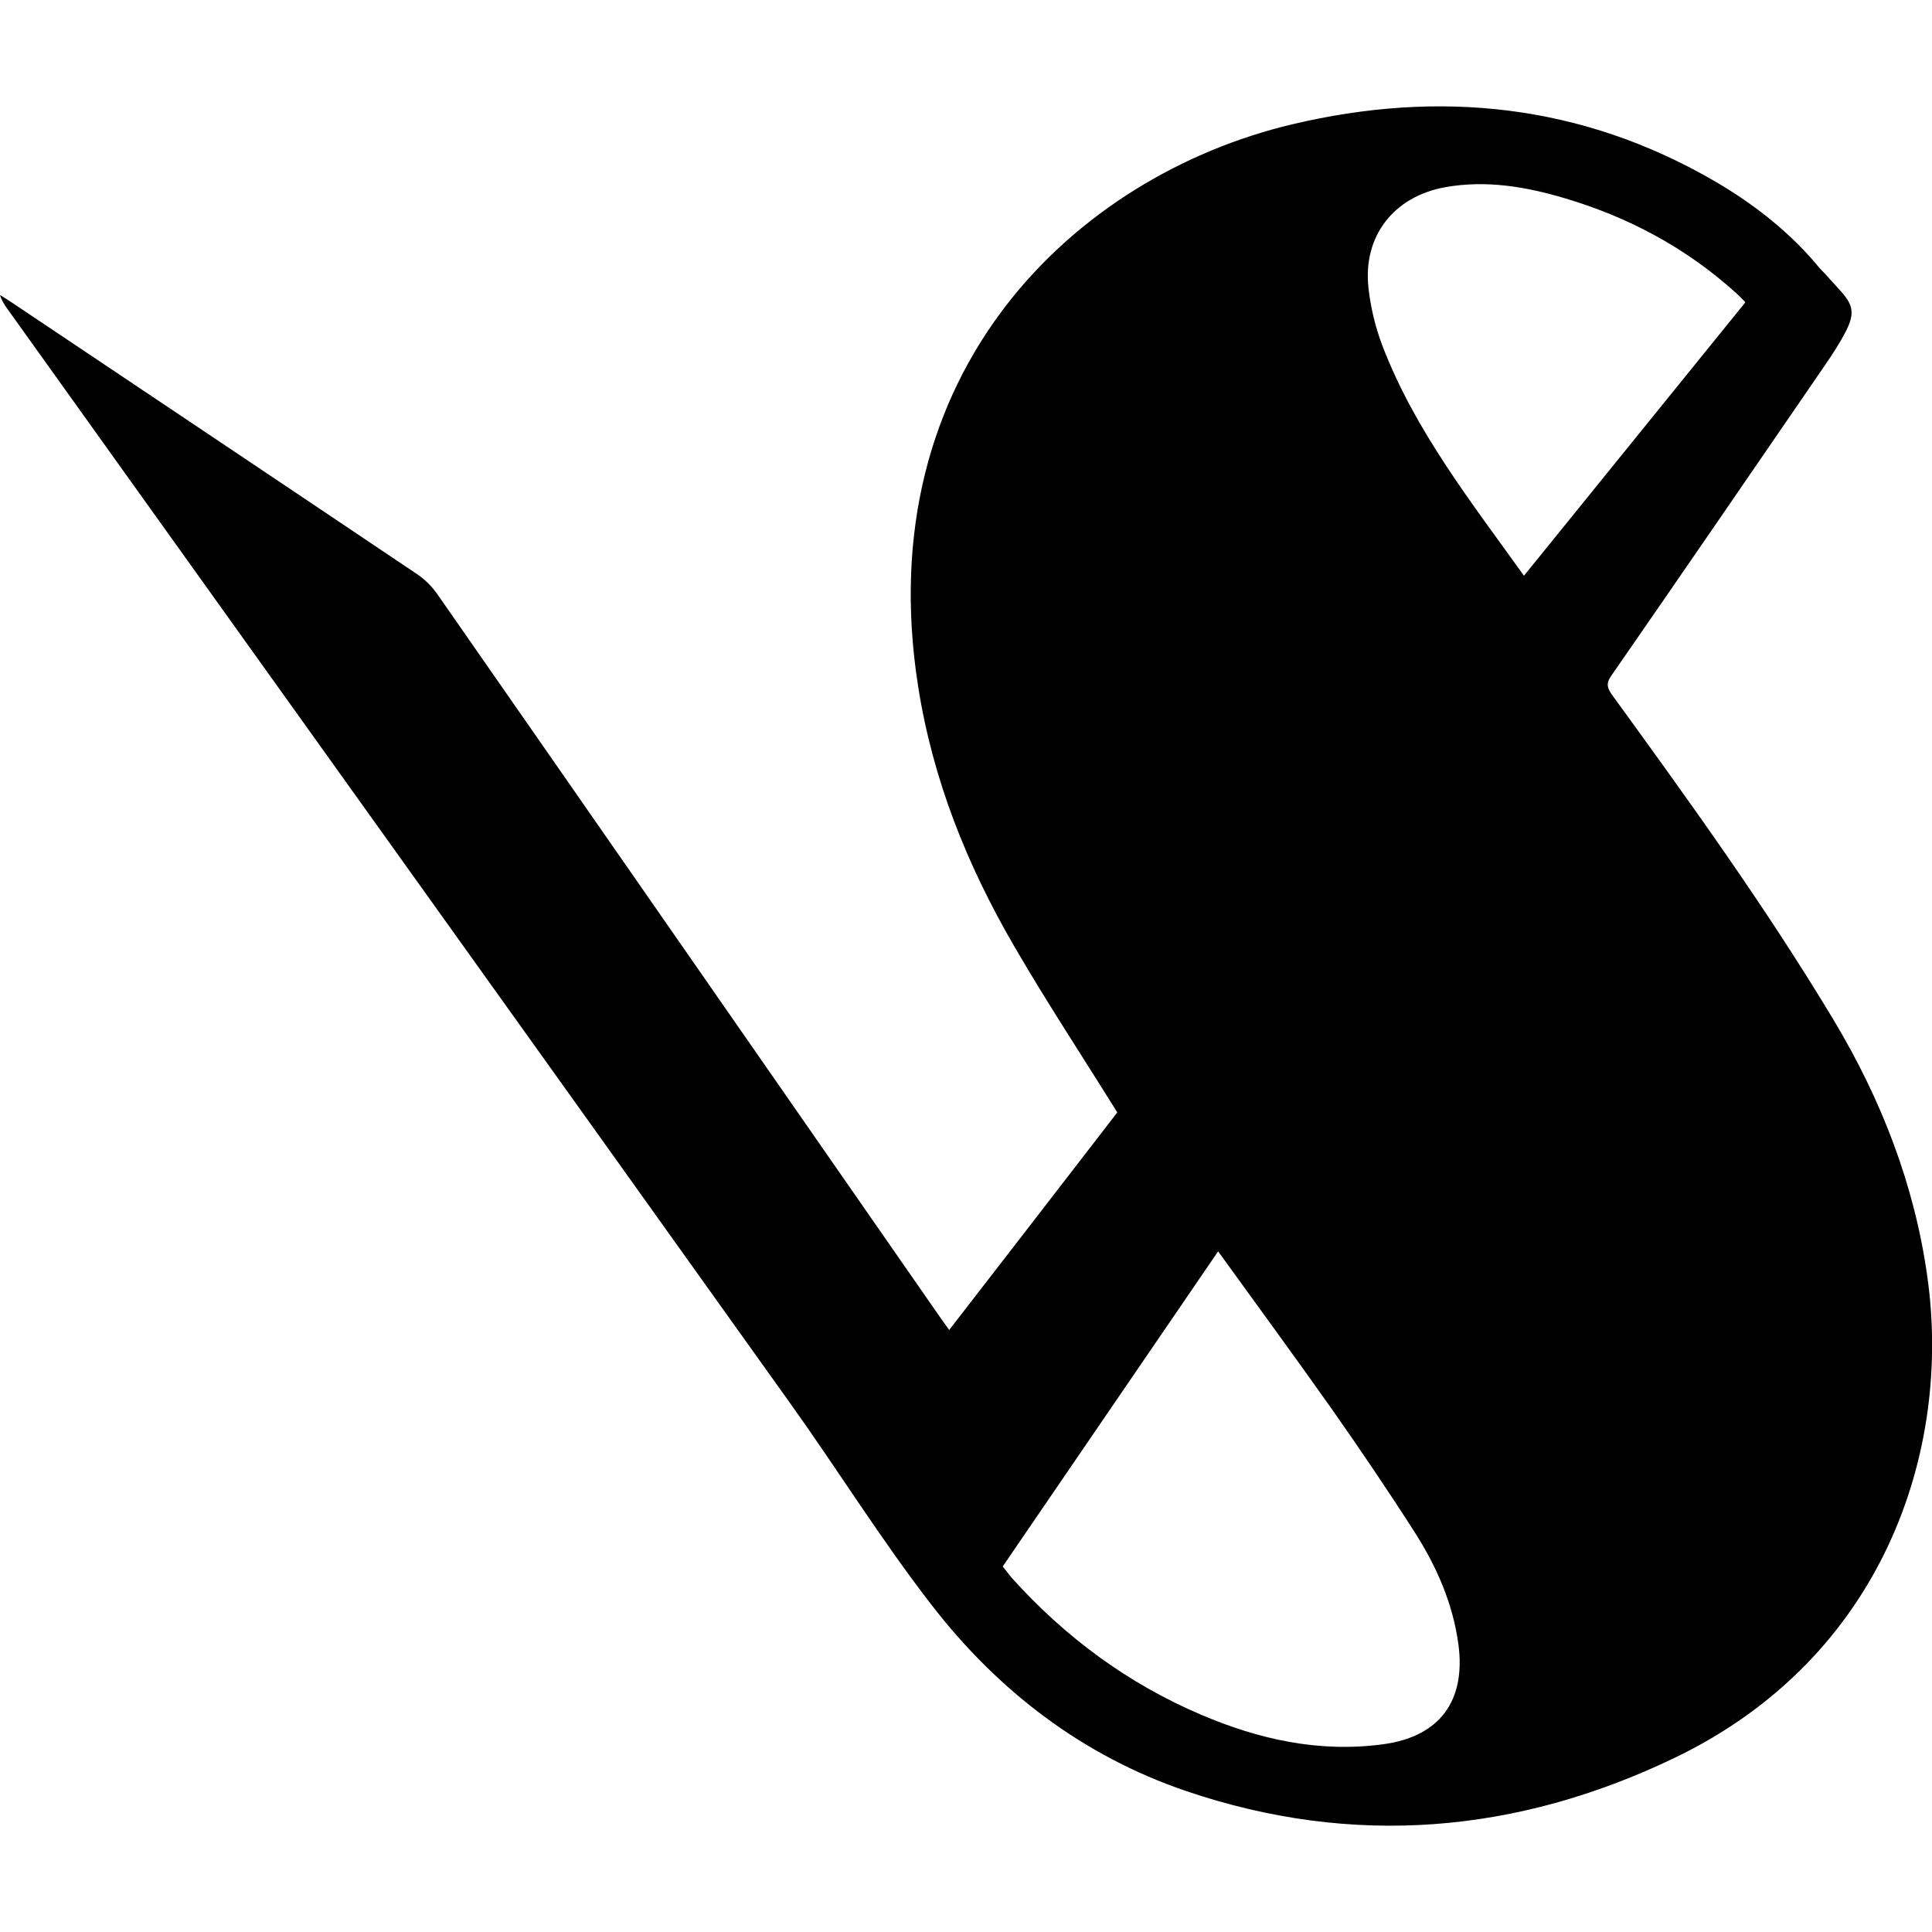
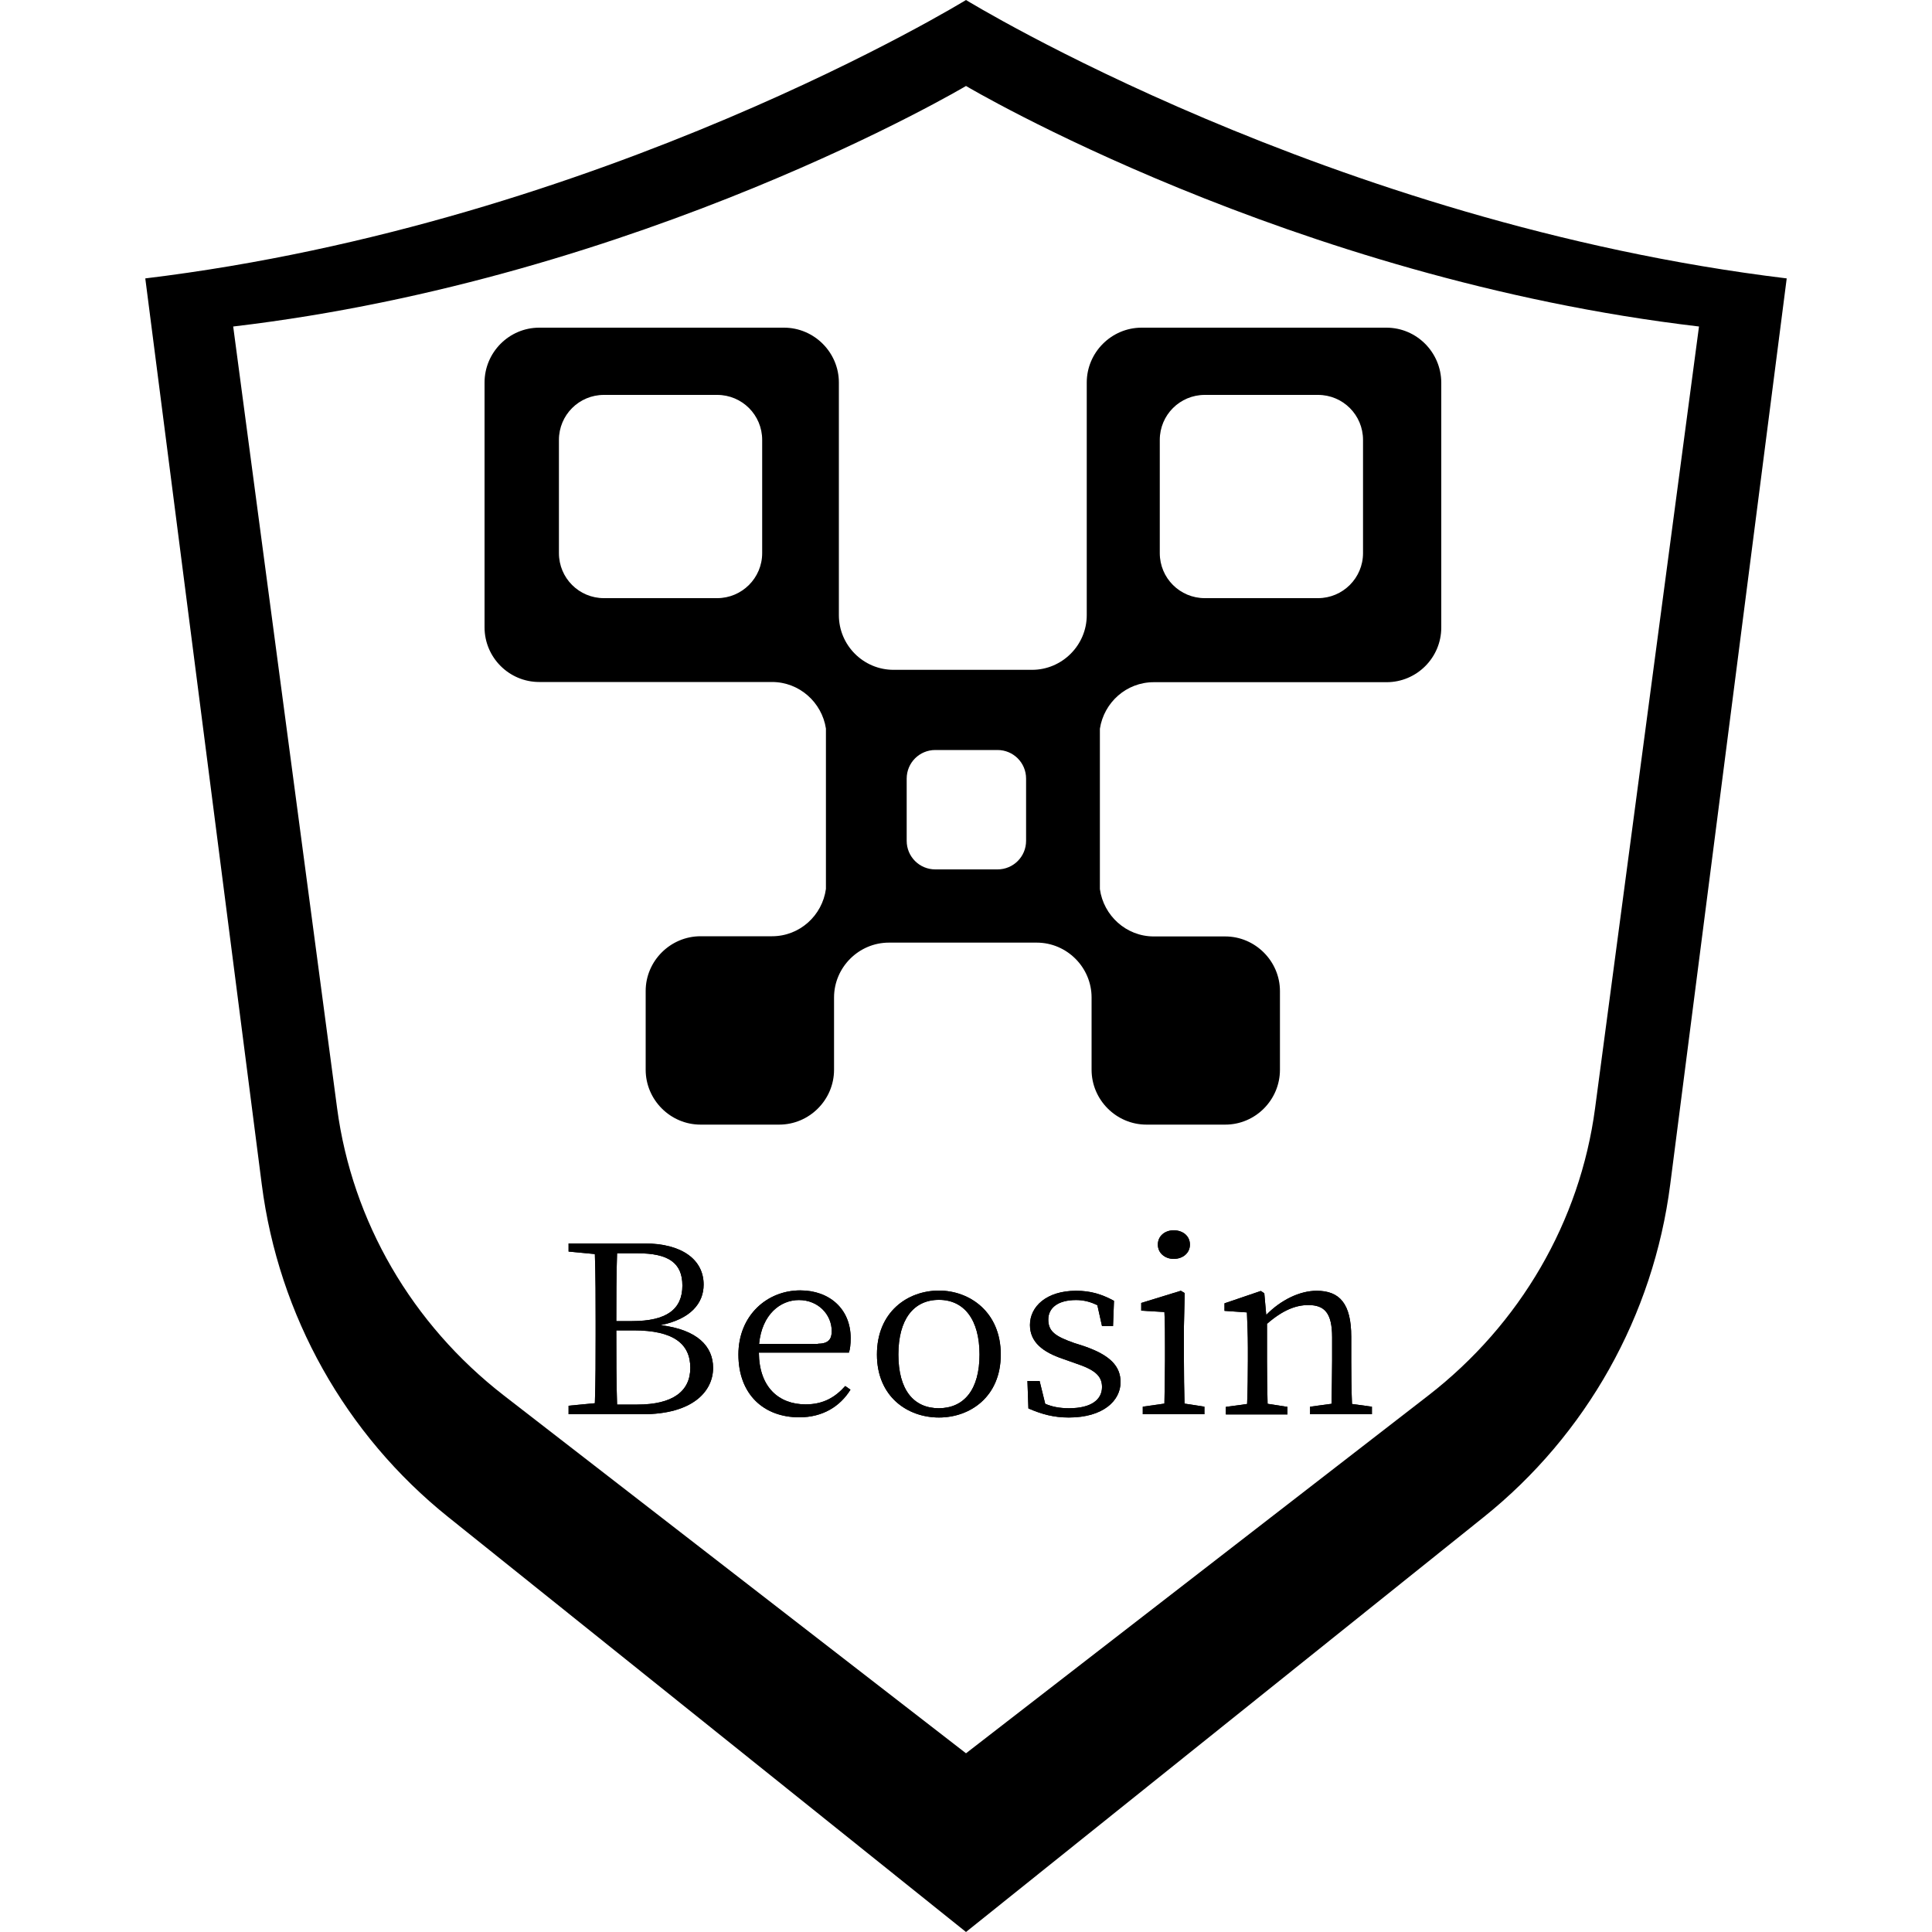
<svg xmlns="http://www.w3.org/2000/svg" version="1.1" id="图层_1" x="0px" y="0px" viewBox="0 0 1000 1000" style="enable-background:new 0 0 1000 1000;" xml:space="preserve">
  <g>
-     <path d="M578.3,575.8c-18.2-29.3-36.7-57.3-53.5-86.3c-24.3-41.8-42.1-86.2-49.6-134.4c-25.5-162.8,81.3-264,193.4-290.7   C745.1,46.2,818.9,53.8,887.9,94c20.3,11.9,39.2,26.7,54.1,45c2.5,2.6,3.1,3.1,4.8,5.1c9.8,11,15.2,14.4,8.8,27   c-3.3,6.5-7.4,12.7-11.6,18.8c-36.6,53.4-73.2,106.7-110.1,160c-2.8,4-1.9,6.4,0.6,9.9C874.3,414.6,914,469.6,949,527.8   c24.7,41.2,41.9,85.2,48.6,133.1c12.7,90.3-22.9,197-130.7,248.9c-81.7,39.3-166.6,46.6-253.1,17.2c-53.4-18.2-97.1-51.7-131.4-96   c-26.2-33.8-48.8-70.3-73.7-105.1C273.8,537,138.7,348.4,3.7,159.7c-1.5-2.1-2.9-4.2-3.7-7c2.1,1.3,4.3,2.6,6.3,4   c70,46.9,140,93.7,209.9,140.7c3.8,2.6,7.3,6.1,10,9.9C312.7,431.5,399,555.8,485.4,680.1c1.7,2.5,3.5,4.9,5.9,8.3   C520.8,650.3,549.7,612.9,578.3,575.8z M519,810.8c1.7,2.1,3.1,4,4.6,5.8c27.6,30.7,60,54.7,98,70.9c30.2,12.9,61.5,19.8,94.5,15.3   c29.1-4,42.6-22.4,38.8-51.5c-2.9-21.5-11.4-40.7-22.9-58.6c-13.7-21.4-28-42.5-42.6-63.3c-19.2-27.2-38.9-54-58.9-81.7   C593.1,702.4,556.1,756.5,519,810.8z M903.3,156.6c0.1,0.2,0-0.3-0.3-0.6c-1.5-1.5-3-3.1-4.6-4.5c-25.7-23.2-55.4-39.1-88.5-48.9   c-20.2-6-40.8-9.5-61.9-5.7c-26.6,4.8-42.6,25.3-39.7,52c1.1,10,3.5,20.2,7.1,29.7c16.9,44.3,46.1,81.2,73.4,119.4   C827.2,250.6,865.2,203.7,903.3,156.6z" />
+     <g>
+       <path d="M500,0v44.5c0,0,167.7,99.6,379.4,124.5l-53.8,404.7c-7.8,58.5-38.7,111.7-86.3,148.6L500,907.5v92.5l267.9-214.7    c53.3-42.7,87.9-104.4,96.6-172.2l60.3-469C687.9,115.4,500,0,500,0z" />
+       <path d="M500,0v44.5c0,0-167.7,99.6-379.3,124.5l53.8,404.7c7.8,58.5,38.7,111.7,86.3,148.6L500,907.5v92.5L232.1,785.3    c-53.3-42.7-87.9-104.4-96.6-172.2l-60.3-469C312.2,115.4,500,0,500,0z" />
+     </g>
+     <g>
+       <g>
+         <path d="M717.6,169.6H590.9c-15.6,0-28.4,12.8-28.4,28.4v120.4c0,15.6-12.8,28.3-28.3,28.3h-71.7c-15.6,0-28.3-12.7-28.3-28.3     V198c0-15.6-12.8-28.4-28.4-28.4H279.1c-15.6,0-28.3,12.8-28.3,28.4v126.7c0,15.6,12.7,28.3,28.3,28.3h120.5     c14.1,0,25.8,10.5,27.9,24.1v82.6c0,0.2,0,0.2,0,0.4c-1.9,13.8-13.6,24.5-27.9,24.5h-37c-15.6,0-28.4,12.8-28.4,28.3v40.8     c0,15.6,12.8,28.4,28.4,28.4h40.7c15.6,0,28.4-12.8,28.4-28.4v-37.4c0-15.6,12.8-28.4,28.4-28.4h76.5c15.6,0,28.4,12.8,28.4,28.4     v37.4c0,15.6,12.8,28.4,28.4,28.4h40.8c15.6,0,28.3-12.8,28.3-28.4V513c0-15.5-12.8-28.3-28.3-28.3h-37     c-14.3,0-26-10.8-27.9-24.5c0-0.2,0-0.3,0-0.4v-82.6c2.1-13.6,13.7-24.1,27.9-24.1h120.5c15.6,0,28.3-12.7,28.3-28.3V198     C745.9,182.3,733.2,169.6,717.6,169.6z M394.5,286.3c0,12.9-10.5,23.3-23.3,23.3h-58.6c-12.9,0-23.3-10.4-23.3-23.3v-58.6     c0-12.9,10.4-23.3,23.3-23.3h58.6c12.9,0,23.3,10.4,23.3,23.3V286.3z M531.1,435.2c0,8.2-6.6,14.8-14.8,14.8h-32.2     c-8.2,0-14.8-6.6-14.8-14.8V403c0-8.2,6.6-14.8,14.8-14.8h32.2c8.2,0,14.8,6.6,14.8,14.8V435.2z M705.5,286.3     c0,12.9-10.5,23.3-23.3,23.3h-58.6c-12.9,0-23.3-10.4-23.3-23.3v-58.6c0-12.9,10.4-23.3,23.3-23.3h58.6     c12.9,0,23.3,10.4,23.3,23.3V286.3z" />
+       </g>
+     </g>
+     <g>
+       <g>
+         <path d="M333.5,643.6c19.8,0,30.7,8.6,30.7,21.3c0,9.5-6.5,17.8-22.3,21c19.1,2.3,27.2,11,27.2,22.1c0,12.2-10.6,24-36.4,24     h-38.4v-4.4l13.6-1.3c0.4-11.6,0.4-23.4,0.4-35.3v-6.7c0-11.6,0-23.5-0.4-35.2l-13.6-1.3v-4.2H333.5z M319.4,648.6     c-0.4,11.4-0.4,23-0.4,35.2h8.2c17.8,0,26-6.1,26-18.4c0-11.8-7.3-16.7-23.2-16.7H319.4z M329.9,727c18.2,0,27.4-6.8,27.4-19     c0-12.6-8.9-19.4-29.3-19.4H319c0,14.2,0,26.6,0.4,38.4H329.9z" />
+         <path d="M392.8,700.1c0.1,17.9,10.3,26.8,24.2,26.8c9.3,0,15.4-3.8,20.5-9.5l2.7,1.9c-5.4,8.7-14.4,14.3-26.5,14.3     c-18.3,0-31.5-11.8-31.5-32.5c0-20.2,14.8-33.2,32-33.2c15.1,0,26.1,9.6,26.1,24.7c0,3.2-0.3,5.7-0.9,7.5L392.8,700.1z      M423.4,695.5c5.7,0,7.1-2.7,7.1-6.5c0-8.5-6.9-16.1-17-16.1c-9.5,0-19.1,7.3-20.6,22.7H423.4z" />
+         <path d="M453.9,701.1c0-22.1,15.9-33.1,32.1-33.1c15.8,0,32,11,32,33.1c0,21.9-15.9,32.6-32,32.6     C469.8,733.7,453.9,723,453.9,701.1z M507,701.1c0-18.1-8-28.3-21-28.3c-13.2,0-21,10.2-21,28.3c0,18.2,7.8,27.8,21,27.8     C499,728.8,507,719.3,507,701.1z" />
+         <path d="M560.9,696.7c13.8,4.7,19.1,10.5,19.1,18.7c0,9.6-9,18.3-26.8,18.3c-7.8,0-14-1.7-20.9-4.7l-0.5-14.2h6.3l2.9,11.8     c3.5,1.5,7.4,2.3,12.3,2.3c11.6,0,17.1-4.5,17.1-11c0-5.9-4-9-13.6-12.2l-6.5-2.3c-10.4-3.5-17.2-8.6-17.2-17.6     c0-9.5,8.5-17.7,23.9-17.7c7.6,0,13.3,1.8,19.6,5.2l-0.5,13.1h-5.7l-2.4-10.8c-3.5-1.8-7.2-2.7-11-2.7c-9.5,0-14.4,4.1-14.4,10.1     c0,6.2,3.7,8.7,13.3,12.1L560.9,696.7z" />
+         <path d="M623.4,728.1v3.9h-31.9v-3.9l11.2-1.6c0.1-6.7,0.3-16,0.3-22.2v-6.8c0-7.5,0-12.4-0.3-18.4l-12-0.7v-4l20.5-6.3l2,1.2     l-0.4,17.2v17.8c0,6.2,0.1,15.5,0.3,22.2L623.4,728.1z M599.3,644.2c0-4.5,3.7-7.4,8.2-7.4c4.7,0,8.4,2.9,8.4,7.4     c0,4.4-3.7,7.4-8.4,7.4C603,651.6,599.3,648.6,599.3,644.2z" />
+         <path d="M710.1,728.1v3.9h-32v-3.9l11.1-1.5c0.1-6.7,0.3-16,0.3-22.3v-12.1c0-12.6-3.9-16.7-12.3-16.7c-6.4,0-13.1,2.5-21.4,9.7     v19.2c0,6.2,0.1,15.5,0.3,22.2l10.3,1.6v3.9h-31.9v-3.9l11-1.5c0.3-6.8,0.4-16.1,0.4-22.3v-6.7c0-7.6-0.3-12.7-0.5-18.4     l-11.6-0.8v-3.9l18.8-6.4l1.8,1.2l1,11.2c7.6-7.8,17.4-12.5,26.1-12.5c11.9,0,17.9,6.7,17.9,23.8v12.6c0,6.3,0.1,15.5,0.4,22.2     L710.1,728.1z" />
+       </g>
+       <g>
+         <path d="M333.5,643.6c19.8,0,30.7,8.6,30.7,21.3c0,9.5-6.5,17.8-22.3,21c19.1,2.3,27.2,11,27.2,22.1c0,12.2-10.6,24-36.4,24     h-38.4v-4.4l13.6-1.3c0.4-11.6,0.4-23.4,0.4-35.3v-6.7c0-11.6,0-23.5-0.4-35.2l-13.6-1.3v-4.2H333.5z M319.4,648.6     c-0.4,11.4-0.4,23-0.4,35.2h8.2c17.8,0,26-6.1,26-18.4c0-11.8-7.3-16.7-23.2-16.7H319.4z M329.9,727c18.2,0,27.4-6.8,27.4-19     c0-12.6-8.9-19.4-29.3-19.4H319c0,14.2,0,26.6,0.4,38.4H329.9z" />
+         <path d="M392.8,700.1c0.1,17.9,10.3,26.8,24.2,26.8c9.3,0,15.4-3.8,20.5-9.5l2.7,1.9c-5.4,8.7-14.4,14.3-26.5,14.3     c-18.3,0-31.5-11.8-31.5-32.5c0-20.2,14.8-33.2,32-33.2c15.1,0,26.1,9.6,26.1,24.7c0,3.2-0.3,5.7-0.9,7.5L392.8,700.1z      M423.4,695.5c5.7,0,7.1-2.7,7.1-6.5c0-8.5-6.9-16.1-17-16.1c-9.5,0-19.1,7.3-20.6,22.7H423.4z" />
+         <path d="M453.9,701.1c0-22.1,15.9-33.1,32.1-33.1c15.8,0,32,11,32,33.1c0,21.9-15.9,32.6-32,32.6     C469.8,733.7,453.9,723,453.9,701.1z M507,701.1c0-18.1-8-28.3-21-28.3c-13.2,0-21,10.2-21,28.3c0,18.2,7.8,27.8,21,27.8     C499,728.8,507,719.3,507,701.1z" />
+         <path d="M560.9,696.7c13.8,4.7,19.1,10.5,19.1,18.7c0,9.6-9,18.3-26.8,18.3c-7.8,0-14-1.7-20.9-4.7l-0.5-14.2h6.3l2.9,11.8     c3.5,1.5,7.4,2.3,12.3,2.3c11.6,0,17.1-4.5,17.1-11c0-5.9-4-9-13.6-12.2l-6.5-2.3c-10.4-3.5-17.2-8.6-17.2-17.6     c0-9.5,8.5-17.7,23.9-17.7c7.6,0,13.3,1.8,19.6,5.2l-0.5,13.1h-5.7l-2.4-10.8c-3.5-1.8-7.2-2.7-11-2.7c-9.5,0-14.4,4.1-14.4,10.1     c0,6.2,3.7,8.7,13.3,12.1L560.9,696.7z" />
+         <path d="M623.4,728.1v3.9h-31.9v-3.9l11.2-1.6c0.1-6.7,0.3-16,0.3-22.2v-6.8c0-7.5,0-12.4-0.3-18.4l-12-0.7v-4l20.5-6.3l2,1.2     l-0.4,17.2v17.8c0,6.2,0.1,15.5,0.3,22.2L623.4,728.1z M599.3,644.2c0-4.5,3.7-7.4,8.2-7.4c4.7,0,8.4,2.9,8.4,7.4     c0,4.4-3.7,7.4-8.4,7.4C603,651.6,599.3,648.6,599.3,644.2z" />
+         <path d="M710.1,728.1v3.9h-32v-3.9l11.1-1.5c0.1-6.7,0.3-16,0.3-22.3v-12.1c0-12.6-3.9-16.7-12.3-16.7c-6.4,0-13.1,2.5-21.4,9.7     v19.2c0,6.2,0.1,15.5,0.3,22.2l10.3,1.6v3.9h-31.9v-3.9l11-1.5c0.3-6.8,0.4-16.1,0.4-22.3v-6.7c0-7.6-0.3-12.7-0.5-18.4     l-11.6-0.8v-3.9l18.8-6.4l1.8,1.2l1,11.2c7.6-7.8,17.4-12.5,26.1-12.5c11.9,0,17.9,6.7,17.9,23.8v12.6c0,6.3,0.1,15.5,0.4,22.2     L710.1,728.1z" />
+       </g>
+     </g>
  </g>
</svg>
